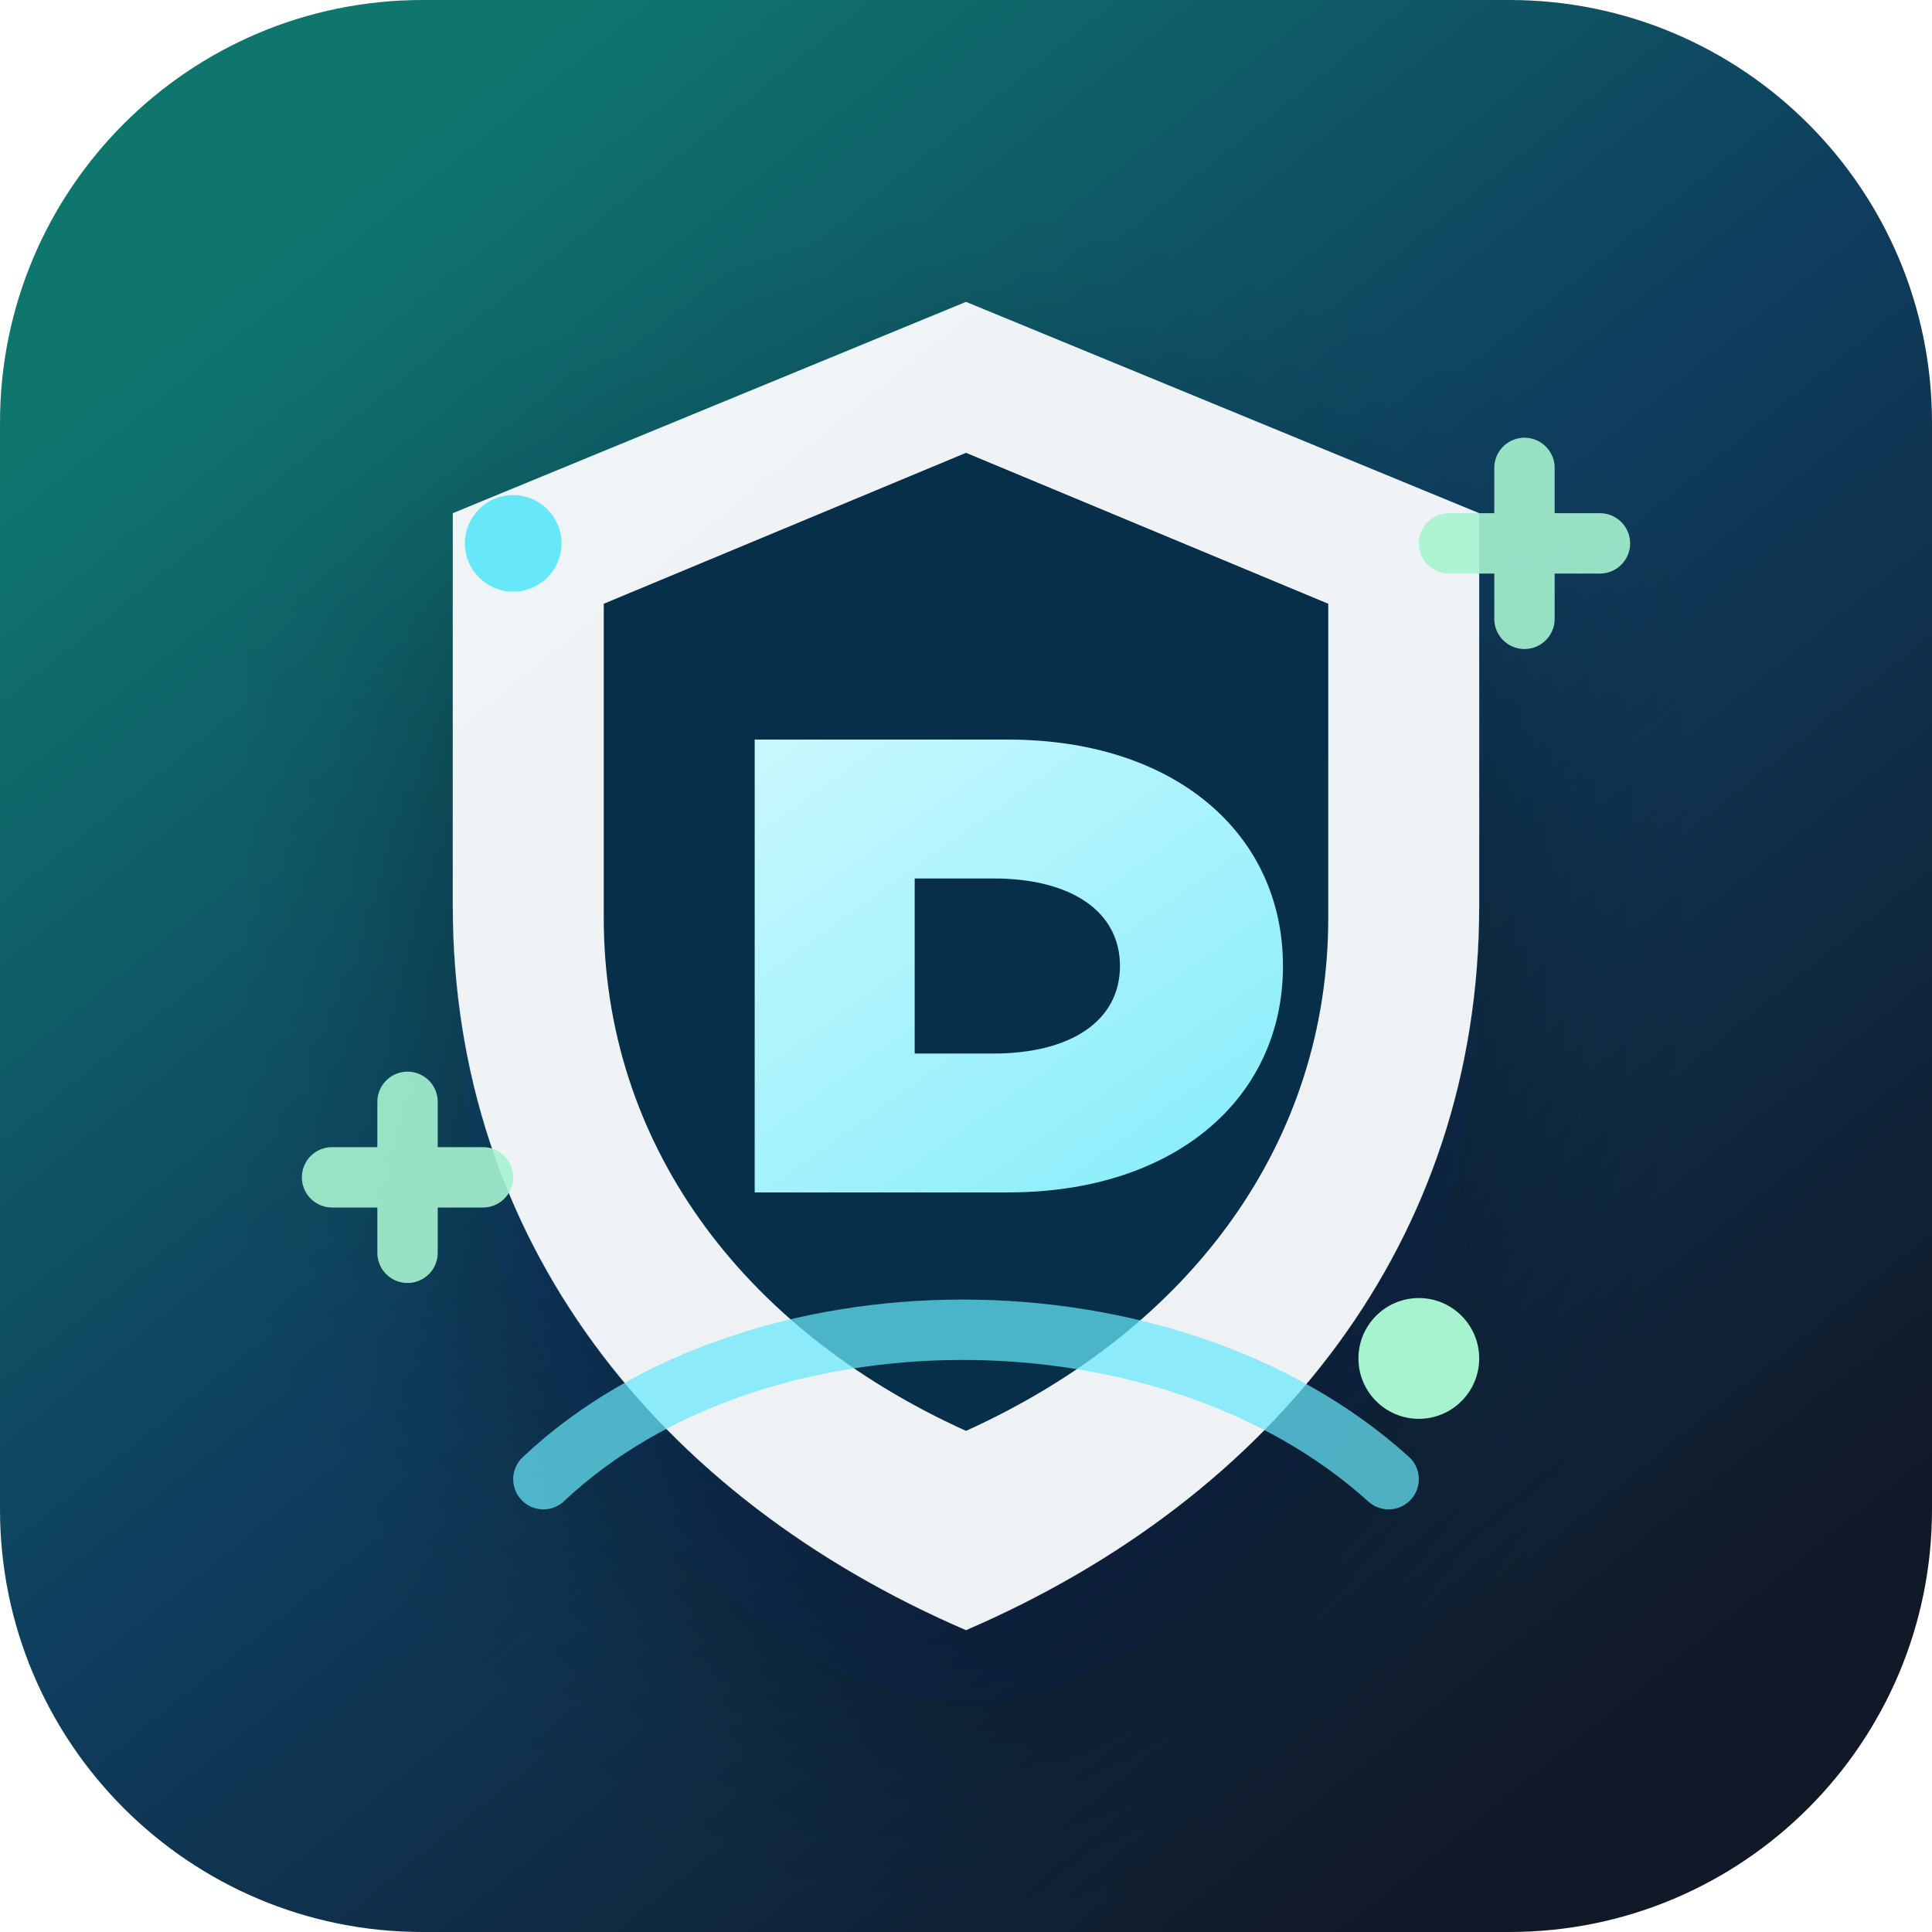
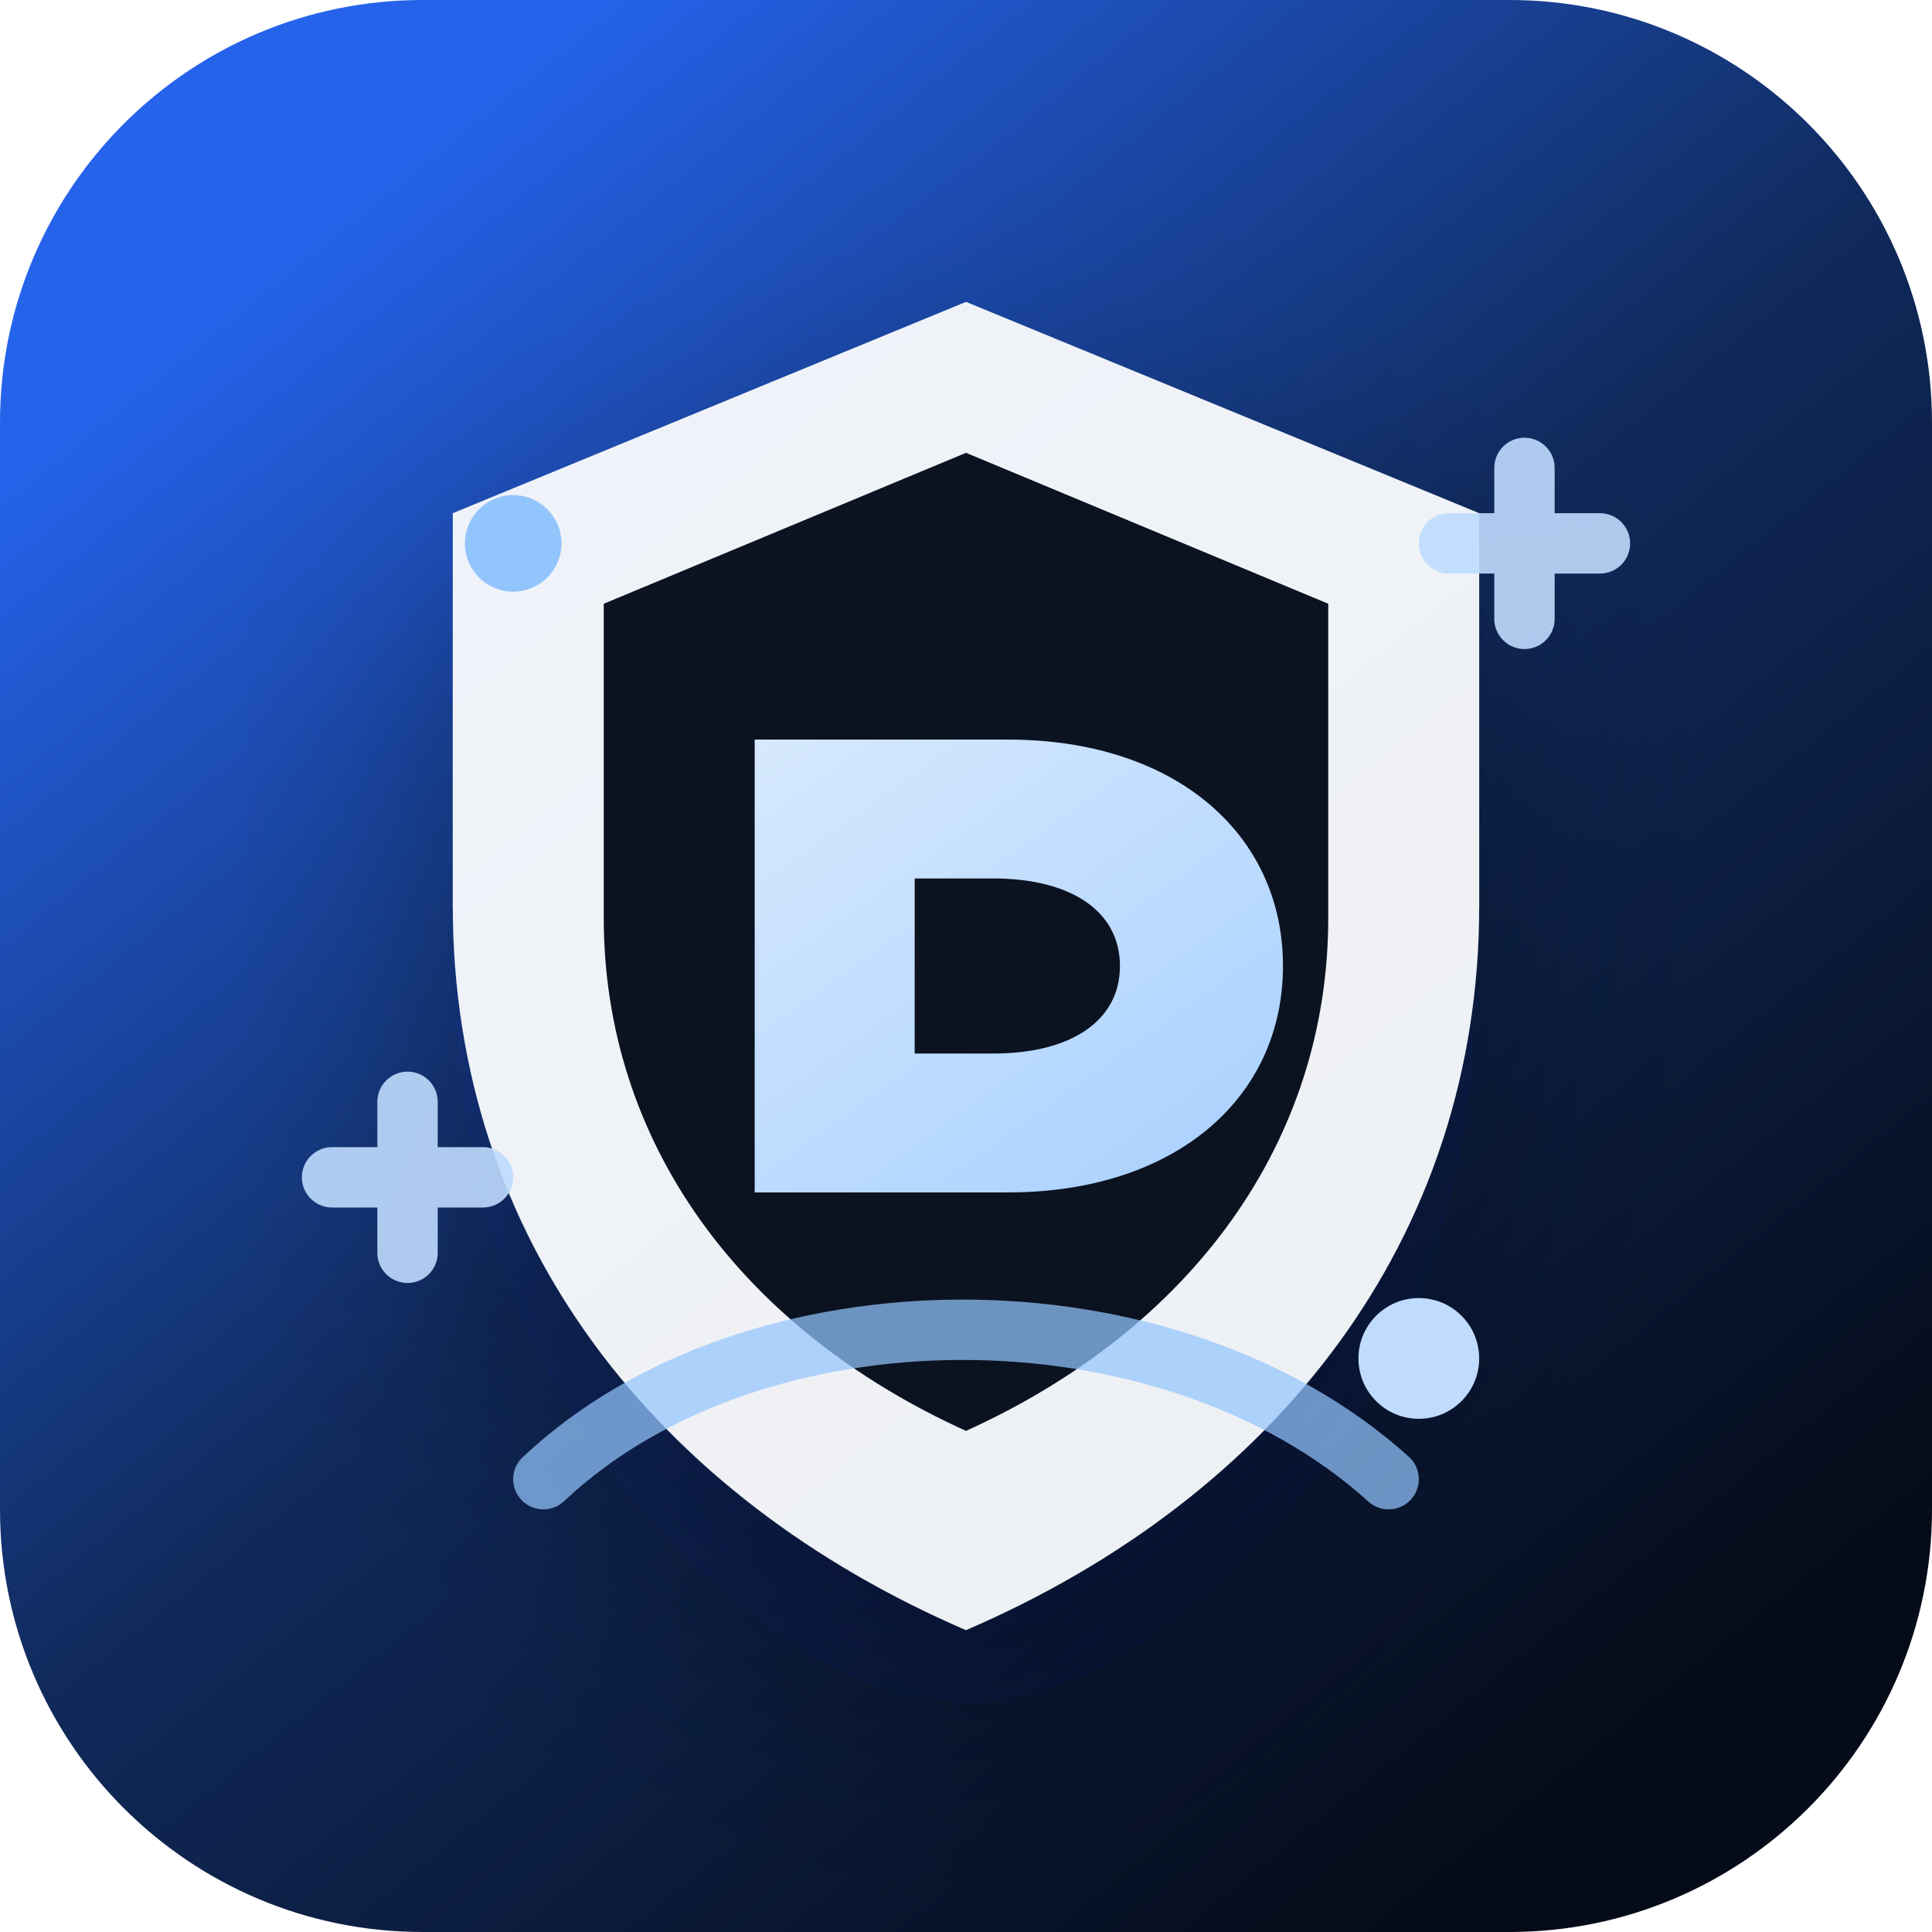
<svg xmlns="http://www.w3.org/2000/svg" viewBox="0 0 64 64" role="img" aria-label="DEVA favicon">
  <defs>
    <linearGradient id="bg" x1="12" y1="6" x2="54" y2="58" gradientUnits="userSpaceOnUse">
-       <stop offset="0" stop-color="#0F766E" />
-       <stop offset="0.48" stop-color="#0F3D5E" />
-       <stop offset="1" stop-color="#111827" />
+       <stop offset="0" stop-color="#2563EB" />
+       <stop offset="0.48" stop-color="#102A5C" />
+       <stop offset="1" stop-color="#050B18" />
    </linearGradient>
    <linearGradient id="seal" x1="20" y1="14" x2="45" y2="49" gradientUnits="userSpaceOnUse">
-       <stop offset="0" stop-color="#ECFEFF" />
-       <stop offset="1" stop-color="#67E8F9" />
+       <stop offset="0" stop-color="#EFF6FF" />
+       <stop offset="1" stop-color="#93C5FD" />
    </linearGradient>
    <filter id="shadow" x="-20%" y="-20%" width="140%" height="140%">
      <feDropShadow dx="0" dy="4" stdDeviation="4" flood-color="#020617" flood-opacity="0.35" />
    </filter>
  </defs>
  <rect width="64" height="64" rx="14" fill="url(#bg)" />
  <path d="M32 10 49 17v13c0 11.1-6.8 19.6-17 24-10.2-4.4-17-12.9-17-24V17l17-7Z" fill="#F8FAFC" opacity="0.96" filter="url(#shadow)" />
-   <path d="M32 15 44 20v10.4c0 7.4-4.5 13.6-12 17-7.5-3.4-12-9.6-12-17V20l12-5Z" fill="#082F49" />
+   <path d="M32 15 44 20v10.4c0 7.4-4.5 13.6-12 17-7.5-3.4-12-9.6-12-17V20l12-5Z" fill="#0B1220" />
  <path d="M25 24.5h8.4c5.5 0 9.1 3.1 9.1 7.5s-3.6 7.5-9.1 7.5H25v-15Zm7.9 10.4c2.6 0 4.2-1.1 4.2-2.9s-1.6-2.9-4.2-2.9h-2.6v5.8h2.6Z" fill="url(#seal)" />
-   <path d="M18 49c7-6.6 20.7-6.6 28 0" fill="none" stroke="#67E8F9" stroke-width="2" stroke-linecap="round" opacity="0.72" />
-   <path d="M48 18h5M50.5 15.5v5M11 39h5M13.5 36.5v5" stroke="#A7F3D0" stroke-width="2" stroke-linecap="round" opacity="0.9" />
-   <circle cx="47" cy="45" r="2" fill="#A7F3D0" />
-   <circle cx="17" cy="18" r="1.6" fill="#67E8F9" />
+   <path d="M18 49c7-6.6 20.7-6.6 28 0" fill="none" stroke="#93C5FD" stroke-width="2" stroke-linecap="round" opacity="0.72" />
+   <path d="M48 18h5M50.5 15.5v5M11 39h5M13.5 36.5v5" stroke="#BFDBFE" stroke-width="2" stroke-linecap="round" opacity="0.9" />
+   <circle cx="47" cy="45" r="2" fill="#BFDBFE" />
+   <circle cx="17" cy="18" r="1.6" fill="#93C5FD" />
</svg>
